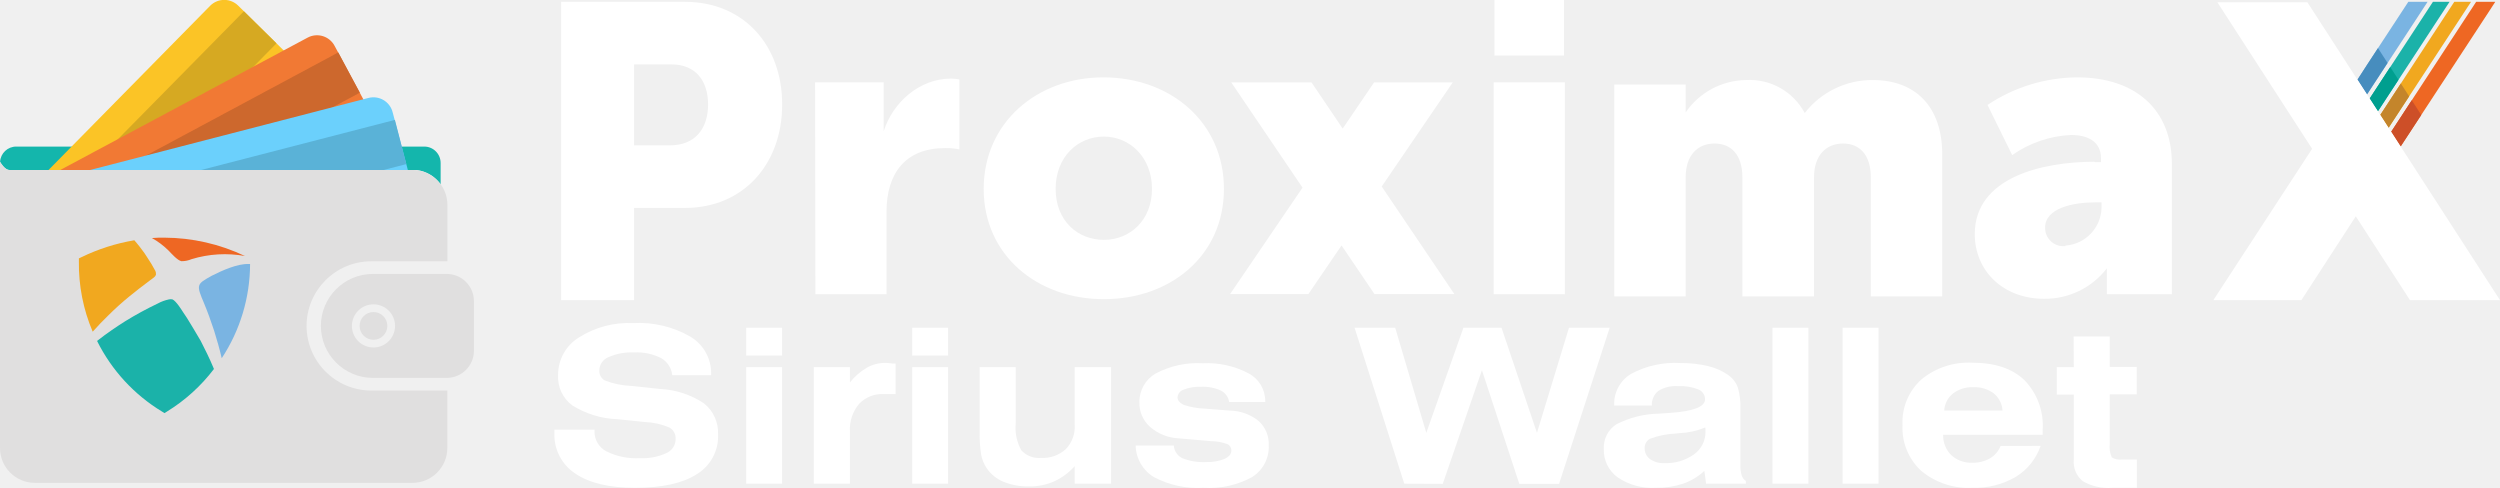
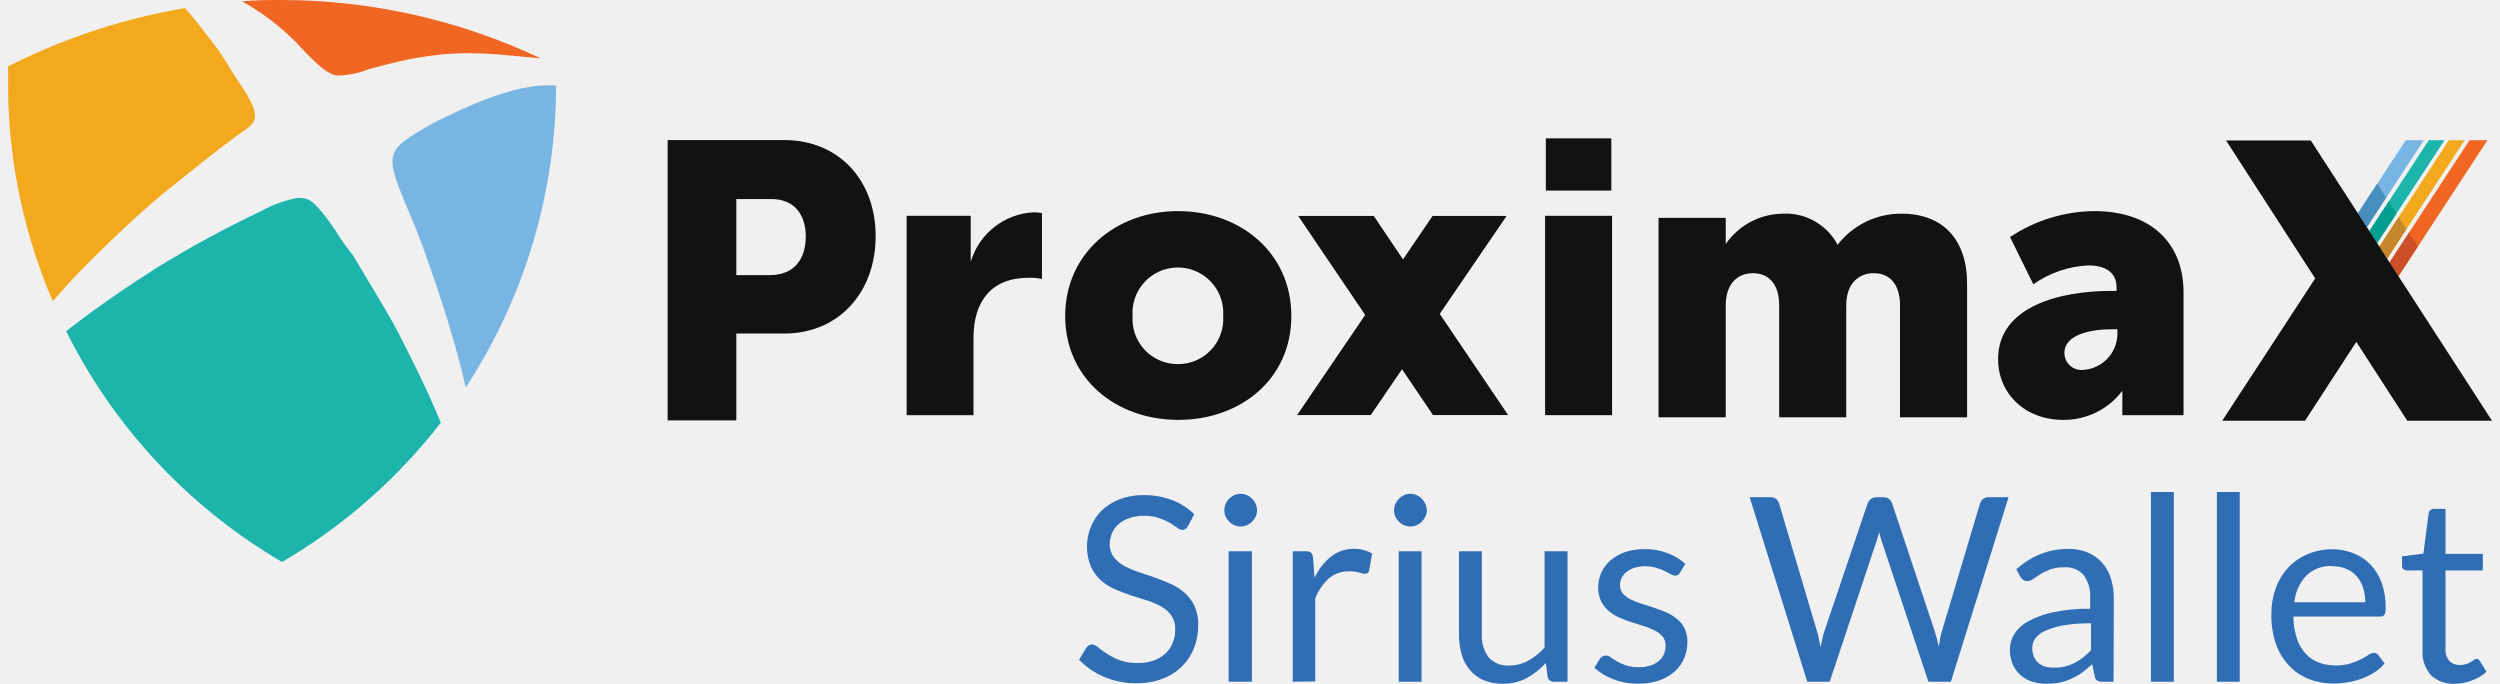
- <svg xmlns="http://www.w3.org/2000/svg" id="Layer_1" data-name="Layer 1" viewBox="0 0 328 64">
+ <svg xmlns="http://www.w3.org/2000/svg" id="Layer_1" data-name="Layer 1" viewBox="0 0 234 64">
  <defs>
-     <style>.cls-1{fill:#14b6ac;}.cls-2{fill:#fbc426;}.cls-3,.cls-4{fill:#e0dfdf;}.cls-4,.cls-5,.cls-6,.cls-7,.cls-8{fill-rule:evenodd;}.cls-15,.cls-5{fill:#ee6723;}.cls-18,.cls-6{fill:#7ab4e2;}.cls-17,.cls-7{fill:#1bb2a9;}.cls-16,.cls-8{fill:#f1a81f;}.cls-9{fill:#d6a922;}.cls-10{fill:#f17934;}.cls-11{fill:#cd682d;}.cls-12{fill:#6bd0fc;}.cls-13{fill:#5ab2d7;}.cls-14{fill:#fff;}.cls-19{fill:#cd4f28;}.cls-20{fill:#c4852b;}.cls-21{fill:#009f8f;}.cls-22{fill:#478dbe;}</style>
+     <style>.cls-1{fill:#2f6eb5;}.cls-2,.cls-7{fill:#f06622;}.cls-2,.cls-3,.cls-4,.cls-5{fill-rule:evenodd;}.cls-10,.cls-3{fill:#79b5e2;}.cls-4,.cls-9{fill:#1cb4ab;}.cls-5,.cls-8{fill:#f2a91d;}.cls-6{fill:#121212;}.cls-11{fill:#cd4f27;}.cls-12{fill:#c6862b;}.cls-13{fill:#009f90;}.cls-14{fill:#488ebe;}</style>
  </defs>
-   <path class="cls-1" d="M1.22,22.3H54.54l.13,0h0a4.56,4.56,0,0,1,3.14,1.88v-2.8a2.15,2.15,0,0,0-2.15-2.15H2.14a2.12,2.12,0,0,0-2.13,2S.6,22.3,1.22,22.3Z" />
-   <path class="cls-2" d="M44,22.3l2.66-2.7a2.6,2.6,0,0,0,0-3.68L31.26.75a2.6,2.6,0,0,0-3.68,0L6.37,22.3Z" />
-   <path class="cls-3" d="M48.7,51.24a8.5,8.5,0,0,1-8.48-8.48h0a8.5,8.5,0,0,1,8.48-8.48h10V26.87a4.58,4.58,0,0,0-4.57-4.57H1.22C.6,22.3,0,21.23,0,21.23V58.78a4.57,4.57,0,0,0,4.57,4.57H54.12a4.58,4.58,0,0,0,4.57-4.57V51.24Z" />
-   <path class="cls-4" d="M58.62,35.94H48.91a6.83,6.83,0,0,0-6.81,6.82h0a6.83,6.83,0,0,0,6.81,6.82h9.71A3.57,3.57,0,0,0,62.18,46V39.5A3.57,3.57,0,0,0,58.62,35.94ZM49,45.59a2.83,2.83,0,1,1,2.83-2.83A2.83,2.83,0,0,1,49,45.59Z" />
-   <path class="cls-5" d="M25.14,34a14.86,14.86,0,0,1,7-.41,24.85,24.85,0,0,0-10.58-2.41c-.55,0-1.09,0-1.63.05a10.07,10.07,0,0,1,2.19,1.65c.38.39,1.16,1.29,1.69,1.39A3.4,3.4,0,0,0,25.14,34" />
-   <path class="cls-6" d="M29.09,47c-.28-1.23-.64-2.45-1-3.62-.2-.61-.41-1.21-.63-1.82s-.44-1.17-.68-1.75c-1.06-2.49-1-2.51,1-3.63,1.32-.67,3.4-1.62,4.88-1.54h.15A22.55,22.55,0,0,1,29.09,47" />
-   <path class="cls-7" d="M12.75,44.72c1.26-1,2.67-1.94,3.7-2.59a45,45,0,0,1,4.23-2.3,5.41,5.41,0,0,1,1.49-.55,1.06,1.06,0,0,1,.46,0c.47.2,1.25,1.46,1.25,1.46h0c.14.2.26.42.41.62s.29.45.43.67l.61,1c.32.55.67,1.12,1,1.69.48.94,1.16,2.27,1.74,3.69A22.6,22.6,0,0,1,21.9,54l-.32.2-.32-.2a22.58,22.58,0,0,1-8.51-9.24" />
-   <path class="cls-8" d="M17.61,31.51l.32.37c.23.27.44.55.65.83a11,11,0,0,1,.7,1,18.84,18.84,0,0,1,1.11,1.85.93.93,0,0,1,.07.48.66.66,0,0,1-.23.33c-.24.2-.36.27-.56.42-.91.66-1.78,1.37-2.65,2.06a36.78,36.78,0,0,0-2.86,2.58c-.62.6-1.32,1.32-2,2.09a22.73,22.73,0,0,1-1.81-9.23v-.39l.34-.16a25.55,25.55,0,0,1,6.89-2.21" />
-   <circle class="cls-3" cx="49" cy="42.76" r="1.82" />
-   <polygon class="cls-9" points="19.9 22.3 36.27 5.69 32 1.48 11.49 22.3 19.9 22.3" />
-   <path class="cls-10" d="M52.65,22.3,43.89,6a2.61,2.61,0,0,0-3.52-1.07L7.91,22.3Z" />
-   <polygon class="cls-11" points="28.3 22.3 47.21 12.16 44.38 6.88 15.63 22.3 28.3 22.3" />
-   <path class="cls-12" d="M53.51,22.3l-2-7.59a2.6,2.6,0,0,0-3.17-1.86L11.83,22.3Z" />
-   <polygon class="cls-13" points="50.33 22.3 53.31 21.53 51.81 15.73 26.4 22.3 50.33 22.3" />
-   <path class="cls-14" d="M73.62.24H89.87c7.61,0,12.75,5.59,12.75,13.47S97.48,27.28,89.87,27.28H83.19v12.1H73.62ZM87.9,19.07c3.34,0,5-2.24,5-5.36s-1.64-5.26-4.81-5.26H83.19V19.07Z" />
-   <path class="cls-14" d="M106.94,10.8h9v6.42c1.19-3.78,4.69-6.91,8.85-6.91a7,7,0,0,1,1.08.11V19.6a8.52,8.52,0,0,0-1.89-.17c-5.18,0-7.67,3.3-7.67,8.37V38.6h-9.33Z" />
-   <path class="cls-14" d="M144.76,10.15c8.8,0,15.82,5.88,15.82,14.63s-7,14.47-15.76,14.47-15.76-5.78-15.76-14.47,7-14.63,15.7-14.63m.06,21.32c3.4,0,6.32-2.53,6.32-6.69s-2.92-6.86-6.32-6.86-6.32,2.65-6.32,6.86,2.92,6.69,6.32,6.69" />
-   <path class="cls-14" d="M274.84,21.27h.81v-.49c0-2.32-1.89-3.07-3.94-3.07A14.56,14.56,0,0,0,264,20.35l-3.24-6.58a21.42,21.42,0,0,1,11.77-3.62c7.67,0,12.42,4.26,12.42,11.34V38.6h-8.53V35.2a10.22,10.22,0,0,1-8.26,4c-5.35,0-9.07-3.67-9.07-8.48,0-7.45,8.85-9.5,15.71-9.5m-3.83,11a5.09,5.09,0,0,0,4.75-4.91v-.76h-.87c-2.86,0-6.53.76-6.53,3.3A2.38,2.38,0,0,0,271,32.28" />
-   <polygon class="cls-15" points="327.38 0.24 324.87 0.24 313.72 17.29 314.96 19.22 326.47 1.64 327.38 0.24" />
-   <polygon class="cls-16" points="322 0.24 312.29 15.08 313.38 16.77 324.2 0.24 322 0.24" />
-   <polygon class="cls-17" points="319.2 0.24 310.9 12.93 311.98 14.6 321.38 0.24 319.2 0.24" />
-   <polygon class="cls-18" points="315.97 0.24 311.81 6.59 309.3 10.45 310.55 12.39 318.5 0.24 315.97 0.24" />
-   <polygon class="cls-19" points="313.72 17.29 314.96 19.22 317.67 15.08 316.42 13.15 313.72 17.29" />
-   <polygon class="cls-20" points="313.38 16.77 316.08 12.64 314.99 10.95 312.29 15.08 313.38 16.77" />
-   <polygon class="cls-21" points="311.98 14.6 314.68 10.47 313.6 8.79 310.9 12.93 311.98 14.6" />
-   <polygon class="cls-22" points="309.3 10.45 310.55 12.39 313.25 8.26 311.99 6.31 310.53 8.54 309.3 10.45" />
-   <polygon class="cls-14" points="302.73 0.3 290.92 0.3 303.35 19.52 290.39 39.38 301.94 39.38 309.08 28.38 316.19 39.38 328 39.38 315 19.27 309.28 10.43 302.73 0.3" />
-   <rect class="cls-14" x="195.97" y="10.8" width="9.34" height="27.8" />
-   <rect class="cls-14" x="196.07" width="9.13" height="7.29" />
-   <path class="cls-14" d="M211.79,11.09h9.37v3.65a9.78,9.78,0,0,1,7.93-4.24,8.19,8.19,0,0,1,7.69,4.33,11.2,11.2,0,0,1,8.92-4.33c5.67,0,9.12,3.55,9.12,9.76V38.89h-9.37V23.26c0-2.9-1.43-4.43-3.64-4.43S238,20.36,238,23.26V38.89H228.6V23.26c0-2.9-1.43-4.43-3.65-4.43s-3.79,1.53-3.79,4.43V38.89h-9.37Z" />
-   <polygon class="cls-14" points="190.81 38.58 181.28 24.47 190.6 10.81 180.28 10.81 176.16 16.87 172.07 10.81 161.54 10.81 170.89 24.62 161.39 38.58 171.66 38.58 176.01 32.2 180.33 38.58 190.81 38.58" />
-   <path class="cls-14" d="M72.74,56.37H78v.19a2.89,2.89,0,0,0,1.53,2.64,8.69,8.69,0,0,0,4.43.91,7.38,7.38,0,0,0,3.46-.66,2,2,0,0,0,1.22-1.86,1.61,1.61,0,0,0-.8-1.49,9,9,0,0,0-3.22-.73L81,55A12,12,0,0,1,75.1,53.2a4.64,4.64,0,0,1-1.88-4,5.75,5.75,0,0,1,2.71-4.91,12.18,12.18,0,0,1,7.16-1.9,13.42,13.42,0,0,1,7.5,1.79,5.56,5.56,0,0,1,2.71,4.88v.17H88.2A2.94,2.94,0,0,0,86.77,47a7,7,0,0,0-3.59-.76,7.41,7.41,0,0,0-3.35.62,1.9,1.9,0,0,0-1.2,1.73,1.44,1.44,0,0,0,.7,1.32,10.79,10.79,0,0,0,3.45.72l3.8.4a11.39,11.39,0,0,1,5.78,1.89A4.94,4.94,0,0,1,94.21,57a5.8,5.8,0,0,1-2.77,5.2Q88.67,64,83.32,64q-5.1,0-7.84-1.87a6.06,6.06,0,0,1-2.74-5.33Z" />
-   <path class="cls-14" d="M102.61,46.65H97.9V43h4.71ZM97.9,63.46V48.17h4.71V63.46Z" />
-   <path class="cls-14" d="M111.51,63.46h-4.74V48.17h4.74v2a8.08,8.08,0,0,1,2.22-1.93,4.89,4.89,0,0,1,2.4-.63,9.22,9.22,0,0,1,1,.09l.37,0v4l-.54,0h-1A4.19,4.19,0,0,0,112.7,53a5.16,5.16,0,0,0-1.19,3.6Z" />
-   <path class="cls-14" d="M124.39,46.65h-4.71V43h4.71Zm-4.71,16.81V48.17h4.71V63.46Z" />
-   <path class="cls-14" d="M145.77,48.17V63.46H141v-2.3a8.21,8.21,0,0,1-2.7,2,7.9,7.9,0,0,1-3.25.66,8.59,8.59,0,0,1-3.39-.61,5,5,0,0,1-2.22-1.8,4.89,4.89,0,0,1-.71-1.73,17.45,17.45,0,0,1-.2-3.1V48.17h4.73v7.41a6,6,0,0,0,.74,3.5,3.12,3.12,0,0,0,2.59,1,4.48,4.48,0,0,0,3.24-1.15A4.2,4.2,0,0,0,141,55.72V48.17Z" />
-   <path class="cls-14" d="M149,58.45h5a2,2,0,0,0,1.11,1.66,7.39,7.39,0,0,0,3.17.51,5.8,5.8,0,0,0,2.37-.41q.9-.42.9-1.08a.89.89,0,0,0-.51-.86,6.41,6.41,0,0,0-2.14-.39l-4.28-.37A6.15,6.15,0,0,1,150.88,56a4.16,4.16,0,0,1-1.39-3.21A4.28,4.28,0,0,1,151.63,49a11.75,11.75,0,0,1,6.17-1.34,11.63,11.63,0,0,1,6,1.32A4.09,4.09,0,0,1,166,52.6v.14h-4.74a2,2,0,0,0-1.08-1.5,5.62,5.62,0,0,0-2.63-.49,5.48,5.48,0,0,0-2.25.37,1.15,1.15,0,0,0-.81,1c0,.41.27.73.81,1a9.91,9.91,0,0,0,2.74.49l3.31.26a6.18,6.18,0,0,1,3.78,1.36,4.06,4.06,0,0,1,1.33,3.2,4.67,4.67,0,0,1-2.18,4.16A11.77,11.77,0,0,1,157.89,64a12.34,12.34,0,0,1-6.49-1.4A4.93,4.93,0,0,1,149,58.45Z" />
-   <path class="cls-14" d="M184.24,63.46,177.72,43h5.33l4.08,13.79L192,43H197l4.65,13.79L205.85,43h5.34l-6.64,20.48h-5.22l-4.9-14.91-5.14,14.91Z" />
-   <path class="cls-14" d="M228.34,61a4.36,4.36,0,0,0,.17,1.37,1.39,1.39,0,0,0,.55.74v.35h-5.22l-.23-1.68a7.84,7.84,0,0,1-2.79,1.68,10.87,10.87,0,0,1-3.58.54,8.06,8.06,0,0,1-5-1.37,4.4,4.4,0,0,1-1.82-3.71,3.63,3.63,0,0,1,1.64-3.25,12.71,12.71,0,0,1,5.6-1.4l1.47-.1c3.05-.21,4.57-.81,4.57-1.77a1.39,1.39,0,0,0-.88-1.31,6.32,6.32,0,0,0-2.64-.43,4.38,4.38,0,0,0-2.6.62,2.33,2.33,0,0,0-.86,1.93l-4.94,0v-.06A4.59,4.59,0,0,1,214,49.05a12.12,12.12,0,0,1,6.45-1.42,15.05,15.05,0,0,1,3.68.41,7.7,7.7,0,0,1,2.68,1.21A3.37,3.37,0,0,1,228,50.82a9,9,0,0,1,.34,2.88Zm-4.62-4.91a10,10,0,0,1-3.39.74l-.46.05a10.94,10.94,0,0,0-3.38.68,1.34,1.34,0,0,0-.71,1.25,1.72,1.72,0,0,0,.7,1.42,3,3,0,0,0,1.86.53,6.27,6.27,0,0,0,3.92-1.15,3.6,3.6,0,0,0,1.5-3,2.83,2.83,0,0,0,0-.33A.6.6,0,0,0,223.72,56.09Z" />
-   <path class="cls-14" d="M232.55,63.46V43h4.71V63.46Z" />
-   <path class="cls-14" d="M241.75,63.46V43h4.71V63.46Z" />
-   <path class="cls-14" d="M267.73,58.5a7.69,7.69,0,0,1-3.27,4.07A10.66,10.66,0,0,1,258.79,64a9.73,9.73,0,0,1-6.71-2.21,7.65,7.65,0,0,1-2.47-6,7.56,7.56,0,0,1,2.47-6,9.69,9.69,0,0,1,6.71-2.2q4.43,0,6.81,2.28A8.55,8.55,0,0,1,268,56.4v.65H254.94A3.61,3.61,0,0,0,256,59.71a3.86,3.86,0,0,0,2.76,1,4.51,4.51,0,0,0,2.32-.57,3.34,3.34,0,0,0,1.4-1.63Zm-12.65-4.64,7.65,0a3.14,3.14,0,0,0-1.15-2.25,4.21,4.21,0,0,0-2.68-.81,4.14,4.14,0,0,0-2.66.82A3.09,3.09,0,0,0,255.08,53.86Z" />
-   <path class="cls-14" d="M272.06,44.14h4.74v4h3.54v3.6H276.8v6.47a3.34,3.34,0,0,0,.27,1.8,2,2,0,0,0,1.29.28h2V64h-3.2a6.69,6.69,0,0,1-3.9-.87,3.23,3.23,0,0,1-1.18-2.81V51.77h-2.23v-3.6h2.23Z" />
+   <path class="cls-1" d="M111.2,49.24a.9.9,0,0,1-.23.27.5.5,0,0,1-.31.09.82.82,0,0,1-.48-.21c-.18-.13-.41-.28-.68-.45a6.31,6.31,0,0,0-1-.45,4.25,4.25,0,0,0-1.42-.21,4,4,0,0,0-1.39.22,2.94,2.94,0,0,0-1,.57,2.34,2.34,0,0,0-.61.85,2.59,2.59,0,0,0-.21,1,1.94,1.94,0,0,0,.36,1.2,3,3,0,0,0,.94.81,7.1,7.1,0,0,0,1.33.59l1.51.51c.52.18,1,.38,1.52.6a5.18,5.18,0,0,1,1.33.84,3.77,3.77,0,0,1,.94,1.24,4.07,4.07,0,0,1,.35,1.8,5.75,5.75,0,0,1-.38,2.13,4.9,4.9,0,0,1-1.13,1.73,5.22,5.22,0,0,1-1.82,1.16,6.69,6.69,0,0,1-2.45.42,7.43,7.43,0,0,1-3.06-.61A7,7,0,0,1,101,61.75l.67-1.11a1,1,0,0,1,.24-.23.53.53,0,0,1,.3-.09.91.91,0,0,1,.58.28c.22.18.49.37.82.59a5.89,5.89,0,0,0,1.18.6,4.64,4.64,0,0,0,1.69.27,4.47,4.47,0,0,0,1.48-.23,3.18,3.18,0,0,0,1.11-.64,2.8,2.8,0,0,0,.69-1A3.3,3.3,0,0,0,110,58.9a2.13,2.13,0,0,0-.36-1.28,2.92,2.92,0,0,0-.93-.84,6.72,6.72,0,0,0-1.32-.57l-1.52-.48c-.52-.17-1-.36-1.52-.58a4.78,4.78,0,0,1-1.32-.84,4,4,0,0,1-.93-1.3,4.9,4.9,0,0,1,0-3.69,4.6,4.6,0,0,1,1-1.52,5.14,5.14,0,0,1,1.67-1.06,6.19,6.19,0,0,1,2.28-.4,7.38,7.38,0,0,1,2.64.46,6.17,6.17,0,0,1,2.09,1.33Z" />
+   <path class="cls-1" d="M117.66,47.77a1.27,1.27,0,0,1-.13.58,1.58,1.58,0,0,1-.33.48,1.63,1.63,0,0,1-.49.33,1.51,1.51,0,0,1-1.18,0,1.6,1.6,0,0,1-.81-.81,1.4,1.4,0,0,1-.12-.58,1.53,1.53,0,0,1,.12-.6,1.51,1.51,0,0,1,.33-.49,1.61,1.61,0,0,1,.48-.34,1.51,1.51,0,0,1,1.18,0,1.66,1.66,0,0,1,.49.34,1.51,1.51,0,0,1,.33.49A1.38,1.38,0,0,1,117.66,47.77Zm-.48,3.83V63.81H115V51.6Z" />
+   <path class="cls-1" d="M121,63.81V51.6h1.23a.69.69,0,0,1,.49.13,1,1,0,0,1,.18.46l.14,1.9a5.57,5.57,0,0,1,1.55-2,3.39,3.39,0,0,1,2.16-.72,3.26,3.26,0,0,1,.92.12,3,3,0,0,1,.76.32l-.28,1.6a.36.36,0,0,1-.37.3,2,2,0,0,1-.52-.11,3.13,3.13,0,0,0-1-.12,2.78,2.78,0,0,0-1.87.65A5,5,0,0,0,123.11,56v7.78Z" />
+   <path class="cls-1" d="M133.55,47.77a1.41,1.41,0,0,1-.13.58,1.82,1.82,0,0,1-.34.48,1.51,1.51,0,0,1-.49.33,1.45,1.45,0,0,1-.59.12,1.4,1.4,0,0,1-.58-.12,1.58,1.58,0,0,1-.48-.33,1.82,1.82,0,0,1-.34-.48,1.4,1.4,0,0,1-.12-.58,1.53,1.53,0,0,1,.12-.6,1.72,1.72,0,0,1,.34-.49,1.61,1.61,0,0,1,.48-.34,1.4,1.4,0,0,1,.58-.12,1.45,1.45,0,0,1,.59.12,1.54,1.54,0,0,1,.49.34,1.72,1.72,0,0,1,.34.49A1.54,1.54,0,0,1,133.55,47.77Zm-.49,3.83V63.81h-2.14V51.6Z" />
+   <path class="cls-1" d="M138.7,51.6v7.78a3.28,3.28,0,0,0,.64,2.15,2.38,2.38,0,0,0,1.93.76,3.64,3.64,0,0,0,1.77-.45,5.23,5.23,0,0,0,1.53-1.24v-9h2.15V63.81h-1.28a.55.55,0,0,1-.58-.45l-.17-1.31a6.63,6.63,0,0,1-1.78,1.41,4.65,4.65,0,0,1-2.27.54,4.42,4.42,0,0,1-1.76-.33,3.36,3.36,0,0,1-1.28-.94,3.82,3.82,0,0,1-.78-1.45,6.61,6.61,0,0,1-.26-1.9V51.6Z" />
+   <path class="cls-1" d="M157.24,53.61a.48.48,0,0,1-.45.27.87.87,0,0,1-.41-.14l-.56-.29a4.69,4.69,0,0,0-.79-.3A3.78,3.78,0,0,0,154,53a3.31,3.31,0,0,0-1,.14,2.35,2.35,0,0,0-.74.38,1.68,1.68,0,0,0-.47.56,1.46,1.46,0,0,0-.16.69,1.16,1.16,0,0,0,.27.78,2.44,2.44,0,0,0,.72.55,6.86,6.86,0,0,0,1,.4l1.16.37c.4.14.79.28,1.17.44a4.12,4.12,0,0,1,1,.61,2.68,2.68,0,0,1,.72.88,2.73,2.73,0,0,1,.27,1.26,4,4,0,0,1-.3,1.56,3.44,3.44,0,0,1-.9,1.24,4.22,4.22,0,0,1-1.44.83,6,6,0,0,1-2,.3,6.09,6.09,0,0,1-2.31-.42,5.77,5.77,0,0,1-1.76-1.06l.5-.82a.67.67,0,0,1,.23-.24.63.63,0,0,1,.35-.09.82.82,0,0,1,.46.17l.58.38a4.78,4.78,0,0,0,.84.37,3.81,3.81,0,0,0,1.22.17,3.34,3.34,0,0,0,1.1-.17,2.12,2.12,0,0,0,.78-.44,1.66,1.66,0,0,0,.46-.63,2,2,0,0,0,.15-.78,1.27,1.27,0,0,0-.27-.83,2.41,2.41,0,0,0-.71-.57,6,6,0,0,0-1-.41l-1.17-.37a9.68,9.68,0,0,1-1.17-.44,4,4,0,0,1-1-.62,2.73,2.73,0,0,1-.72-.92,3,3,0,0,1-.27-1.33,3.26,3.26,0,0,1,.29-1.34,3.47,3.47,0,0,1,.85-1.14,4.37,4.37,0,0,1,1.36-.78,5.51,5.51,0,0,1,1.84-.28,5.62,5.62,0,0,1,2.16.38,5,5,0,0,1,1.66,1Z" />
+   <path class="cls-1" d="M163.77,46.54h1.94a.86.86,0,0,1,.52.15.8.8,0,0,1,.28.4l3.56,12a6.49,6.49,0,0,1,.18.7c.05.25.1.51.15.79.06-.28.11-.54.17-.79a5.41,5.41,0,0,1,.19-.7l4.06-12a.92.92,0,0,1,.29-.38.8.8,0,0,1,.51-.17h.67a.86.86,0,0,1,.52.15.94.94,0,0,1,.28.4l4,12a12.37,12.37,0,0,1,.38,1.44c.05-.27.09-.52.13-.76a6.18,6.18,0,0,1,.16-.68l3.58-12a.81.81,0,0,1,.78-.55H188L182.6,63.81h-2.1l-4.38-13.18c-.08-.24-.16-.53-.24-.86,0,.16-.07.31-.11.46s-.08.28-.12.4l-4.39,13.18h-2.1Z" />
+   <path class="cls-1" d="M197.83,63.81h-1a1.08,1.08,0,0,1-.51-.1.52.52,0,0,1-.25-.41l-.24-1.13c-.32.29-.64.55-.94.78a5.6,5.6,0,0,1-1,.57,4.65,4.65,0,0,1-1.07.36,6.33,6.33,0,0,1-1.28.12,4.46,4.46,0,0,1-1.33-.2,3,3,0,0,1-1.08-.6,2.83,2.83,0,0,1-.73-1,3.56,3.56,0,0,1-.27-1.44,2.76,2.76,0,0,1,.4-1.4,3.53,3.53,0,0,1,1.28-1.19,8.26,8.26,0,0,1,2.32-.85,15.33,15.33,0,0,1,3.51-.34V56a3.3,3.3,0,0,0-.61-2.17,2.18,2.18,0,0,0-1.8-.73,3.67,3.67,0,0,0-1.32.2,5,5,0,0,0-.93.44l-.67.45a1,1,0,0,1-.56.2.62.62,0,0,1-.38-.12.77.77,0,0,1-.26-.28l-.39-.69A7.32,7.32,0,0,1,191,51.86a6.8,6.8,0,0,1,2.6-.48,4.54,4.54,0,0,1,1.82.34,3.65,3.65,0,0,1,1.33.94,3.8,3.8,0,0,1,.82,1.46,5.89,5.89,0,0,1,.28,1.88Zm-5.57-1.32a3.93,3.93,0,0,0,1.92-.44,4.51,4.51,0,0,0,.8-.51,6.74,6.74,0,0,0,.74-.69V58.34a15,15,0,0,0-2.52.18,7.25,7.25,0,0,0-1.68.49,2.38,2.38,0,0,0-1,.72,1.51,1.51,0,0,0-.3.92,2.17,2.17,0,0,0,.16.84,1.63,1.63,0,0,0,.42.57,1.73,1.73,0,0,0,.63.33A2.78,2.78,0,0,0,192.26,62.49Z" />
+   <path class="cls-1" d="M203.47,46.05V63.81h-2.14V46.05Z" />
+   <path class="cls-1" d="M209.64,46.05V63.81H207.5V46.05Z" />
+   <path class="cls-1" d="M218.26,51.41a5.54,5.54,0,0,1,2,.36,4.66,4.66,0,0,1,1.61,1.06,4.88,4.88,0,0,1,1.05,1.72,6.64,6.64,0,0,1,.38,2.32,1.41,1.41,0,0,1-.11.67.46.46,0,0,1-.41.17h-8.12a6.63,6.63,0,0,0,.31,2,4,4,0,0,0,.8,1.43A3.2,3.2,0,0,0,217,62a4.35,4.35,0,0,0,1.57.28A4.41,4.41,0,0,0,220,62.1a6.64,6.64,0,0,0,1-.4,7.73,7.73,0,0,0,.7-.41,1,1,0,0,1,.49-.18.48.48,0,0,1,.41.2l.6.79a3.81,3.81,0,0,1-.95.83,5.5,5.5,0,0,1-1.19.59,7.1,7.1,0,0,1-1.3.34,7.67,7.67,0,0,1-1.34.12,6.31,6.31,0,0,1-2.33-.43,5.12,5.12,0,0,1-1.85-1.26,5.73,5.73,0,0,1-1.21-2,8.26,8.26,0,0,1-.43-2.79,7.13,7.13,0,0,1,.39-2.39,5.58,5.58,0,0,1,1.13-1.92,5.18,5.18,0,0,1,1.79-1.28A5.89,5.89,0,0,1,218.26,51.41Zm.05,1.57a3.28,3.28,0,0,0-2.45.9,4.3,4.3,0,0,0-1.11,2.49h6.64a4.58,4.58,0,0,0-.2-1.37,3.05,3.05,0,0,0-.61-1.07,2.66,2.66,0,0,0-1-.7A3.31,3.31,0,0,0,218.31,53Z" />
+   <path class="cls-1" d="M229.76,64a3,3,0,0,1-2.23-.81,3.21,3.21,0,0,1-.78-2.32V53.39h-1.47a.46.46,0,0,1-.32-.11.44.44,0,0,1-.13-.36v-.85l2-.25.49-3.78a.44.44,0,0,1,.16-.29.49.49,0,0,1,.34-.12h1.08v4.21h3.49v1.55H228.9v7.33a1.56,1.56,0,0,0,.37,1.15,1.3,1.3,0,0,0,1,.37,1.68,1.68,0,0,0,.58-.09,2.48,2.48,0,0,0,.43-.2l.31-.2a.4.4,0,0,1,.22-.09.37.37,0,0,1,.3.21l.63,1a3.85,3.85,0,0,1-1.34.81A4.46,4.46,0,0,1,229.76,64Z" />
+   <path class="cls-2" d="M34.56,6.47c7.28-2.08,10.38-1.54,16.06-1A56.88,56.88,0,0,0,26.4,0c-1.25,0-2.49,0-3.74.13a22.38,22.38,0,0,1,5,3.78c.86.88,2.64,3,3.86,3.16a8,8,0,0,0,3-.6" />
+   <path class="cls-3" d="M43.59,36.26c-.63-2.81-1.46-5.6-2.33-8.27-.45-1.4-.95-2.78-1.43-4.17s-1-2.69-1.56-4c-2.43-5.7-2.18-5.73,2.27-8.3C43.56,10,48.3,7.79,51.7,8l.35,0a51.75,51.75,0,0,1-8.46,28.27" />
+   <path class="cls-4" d="M6.19,31c2.89-2.27,6.12-4.44,8.47-5.93a101.13,101.13,0,0,1,9.69-5.27,11.88,11.88,0,0,1,3.4-1.26,2.44,2.44,0,0,1,1.06.12c1.07.45,2.85,3.33,2.85,3.33l0,0c.32.47.61.95,1,1.41s.68,1,1,1.54c.47.77.93,1.54,1.39,2.32.74,1.25,1.55,2.56,2.21,3.85,1.11,2.15,2.66,5.2,4,8.45A51.86,51.86,0,0,1,27.14,52.16l-.74.44-.74-.44A51.78,51.78,0,0,1,6.19,31" />
+   <path class="cls-5" d="M17.31.76c.27.29.52.58.75.86.51.61,1,1.25,1.48,1.89a22,22,0,0,1,1.61,2.25C21.82,7,23.26,8.84,23.69,10a2.21,2.21,0,0,1,.16,1.1,1.48,1.48,0,0,1-.53.77c-.56.46-.83.6-1.3.94C20,14.31,18,15.93,16,17.53c-2.25,1.78-4.48,3.89-6.54,5.89-1.43,1.38-3,3-4.52,4.78A51.42,51.42,0,0,1,.76,7.07V6.2l.79-.38A57.75,57.75,0,0,1,17.31.76" />
+   <path class="cls-6" d="M62.49,13.11H73.4c5.11,0,8.56,3.75,8.56,9s-3.45,9.11-8.56,9.11H68.92v8.13H62.49Zm9.59,12.64c2.24,0,3.34-1.5,3.34-3.6s-1.1-3.52-3.23-3.52H68.92v7.12Z" />
+   <path class="cls-6" d="M84.86,20.2h6v4.31a6.47,6.47,0,0,1,5.94-4.64,4.08,4.08,0,0,1,.73.08v6.16A5.42,5.42,0,0,0,96.27,26c-3.48,0-5.15,2.21-5.15,5.61v7.25H84.86Z" />
+   <path class="cls-6" d="M110.25,19.76c5.91,0,10.62,3.95,10.62,9.82s-4.71,9.72-10.58,9.72S99.7,35.42,99.7,29.58s4.72-9.82,10.55-9.82m0,14.32a4.22,4.22,0,0,0,4.24-4.5,4.25,4.25,0,1,0-8.48,0,4.22,4.22,0,0,0,4.24,4.5" />
+   <path class="cls-6" d="M197.57,27.23h.54V26.9c0-1.56-1.27-2.06-2.65-2.06a9.72,9.72,0,0,0-5.14,1.77l-2.18-4.42a14.43,14.43,0,0,1,7.9-2.43c5.15,0,8.34,2.87,8.34,7.61V38.86h-5.73V36.58a6.84,6.84,0,0,1-5.54,2.72c-3.59,0-6.09-2.47-6.09-5.69,0-5,5.94-6.38,10.55-6.38M195,34.62a3.41,3.41,0,0,0,3.19-3.3v-.5h-.58c-1.92,0-4.38.5-4.38,2.21A1.59,1.59,0,0,0,195,34.62" />
+   <polygon class="cls-7" points="232.83 13.12 231.15 13.12 223.66 24.56 224.5 25.85 232.22 14.05 232.83 13.12" />
+   <polygon class="cls-8" points="229.22 13.12 222.71 23.08 223.44 24.21 230.7 13.12 229.22 13.12" />
+   <polygon class="cls-9" points="227.34 13.12 221.77 21.63 222.5 22.75 228.81 13.12 227.34 13.12" />
+   <polygon class="cls-10" points="225.18 13.12 222.39 17.38 220.7 19.97 221.54 21.27 226.87 13.12 225.18 13.12" />
+   <polygon class="cls-11" points="223.66 24.56 224.5 25.85 226.31 23.07 225.48 21.78 223.66 24.56" />
+   <polygon class="cls-12" points="223.44 24.21 225.25 21.43 224.52 20.3 222.71 23.08 223.44 24.21" />
+   <polygon class="cls-13" points="222.5 22.75 224.31 19.98 223.59 18.85 221.77 21.63 222.5 22.75" />
+   <polygon class="cls-14" points="220.7 19.97 221.54 21.27 223.35 18.49 222.51 17.19 221.53 18.68 220.7 19.97" />
+   <polygon class="cls-6" points="216.29 13.15 208.36 13.15 216.7 26.06 208 39.38 215.75 39.38 220.55 32 225.32 39.38 233.25 39.38 224.52 25.89 220.69 19.95 216.29 13.15" />
+   <rect class="cls-6" x="144.62" y="20.2" width="6.27" height="18.66" />
+   <rect class="cls-6" x="144.69" y="12.95" width="6.13" height="4.89" />
+   <path class="cls-6" d="M155.24,20.39h6.29v2.45A6.57,6.57,0,0,1,166.86,20,5.49,5.49,0,0,1,172,22.91,7.5,7.5,0,0,1,178,20c3.81,0,6.12,2.38,6.12,6.55V39.06h-6.28V28.57c0-2-1-3-2.45-3s-2.58,1-2.58,3V39.06h-6.28V28.57c0-2-1-3-2.45-3s-2.55,1-2.55,3V39.06h-6.29Z" />
+   <polygon class="cls-6" points="141.16 38.85 134.76 29.38 141.02 20.21 134.09 20.21 131.32 24.28 128.58 20.21 121.51 20.21 127.78 29.48 121.41 38.85 128.3 38.85 131.23 34.56 134.13 38.85 141.16 38.85" />
</svg>
